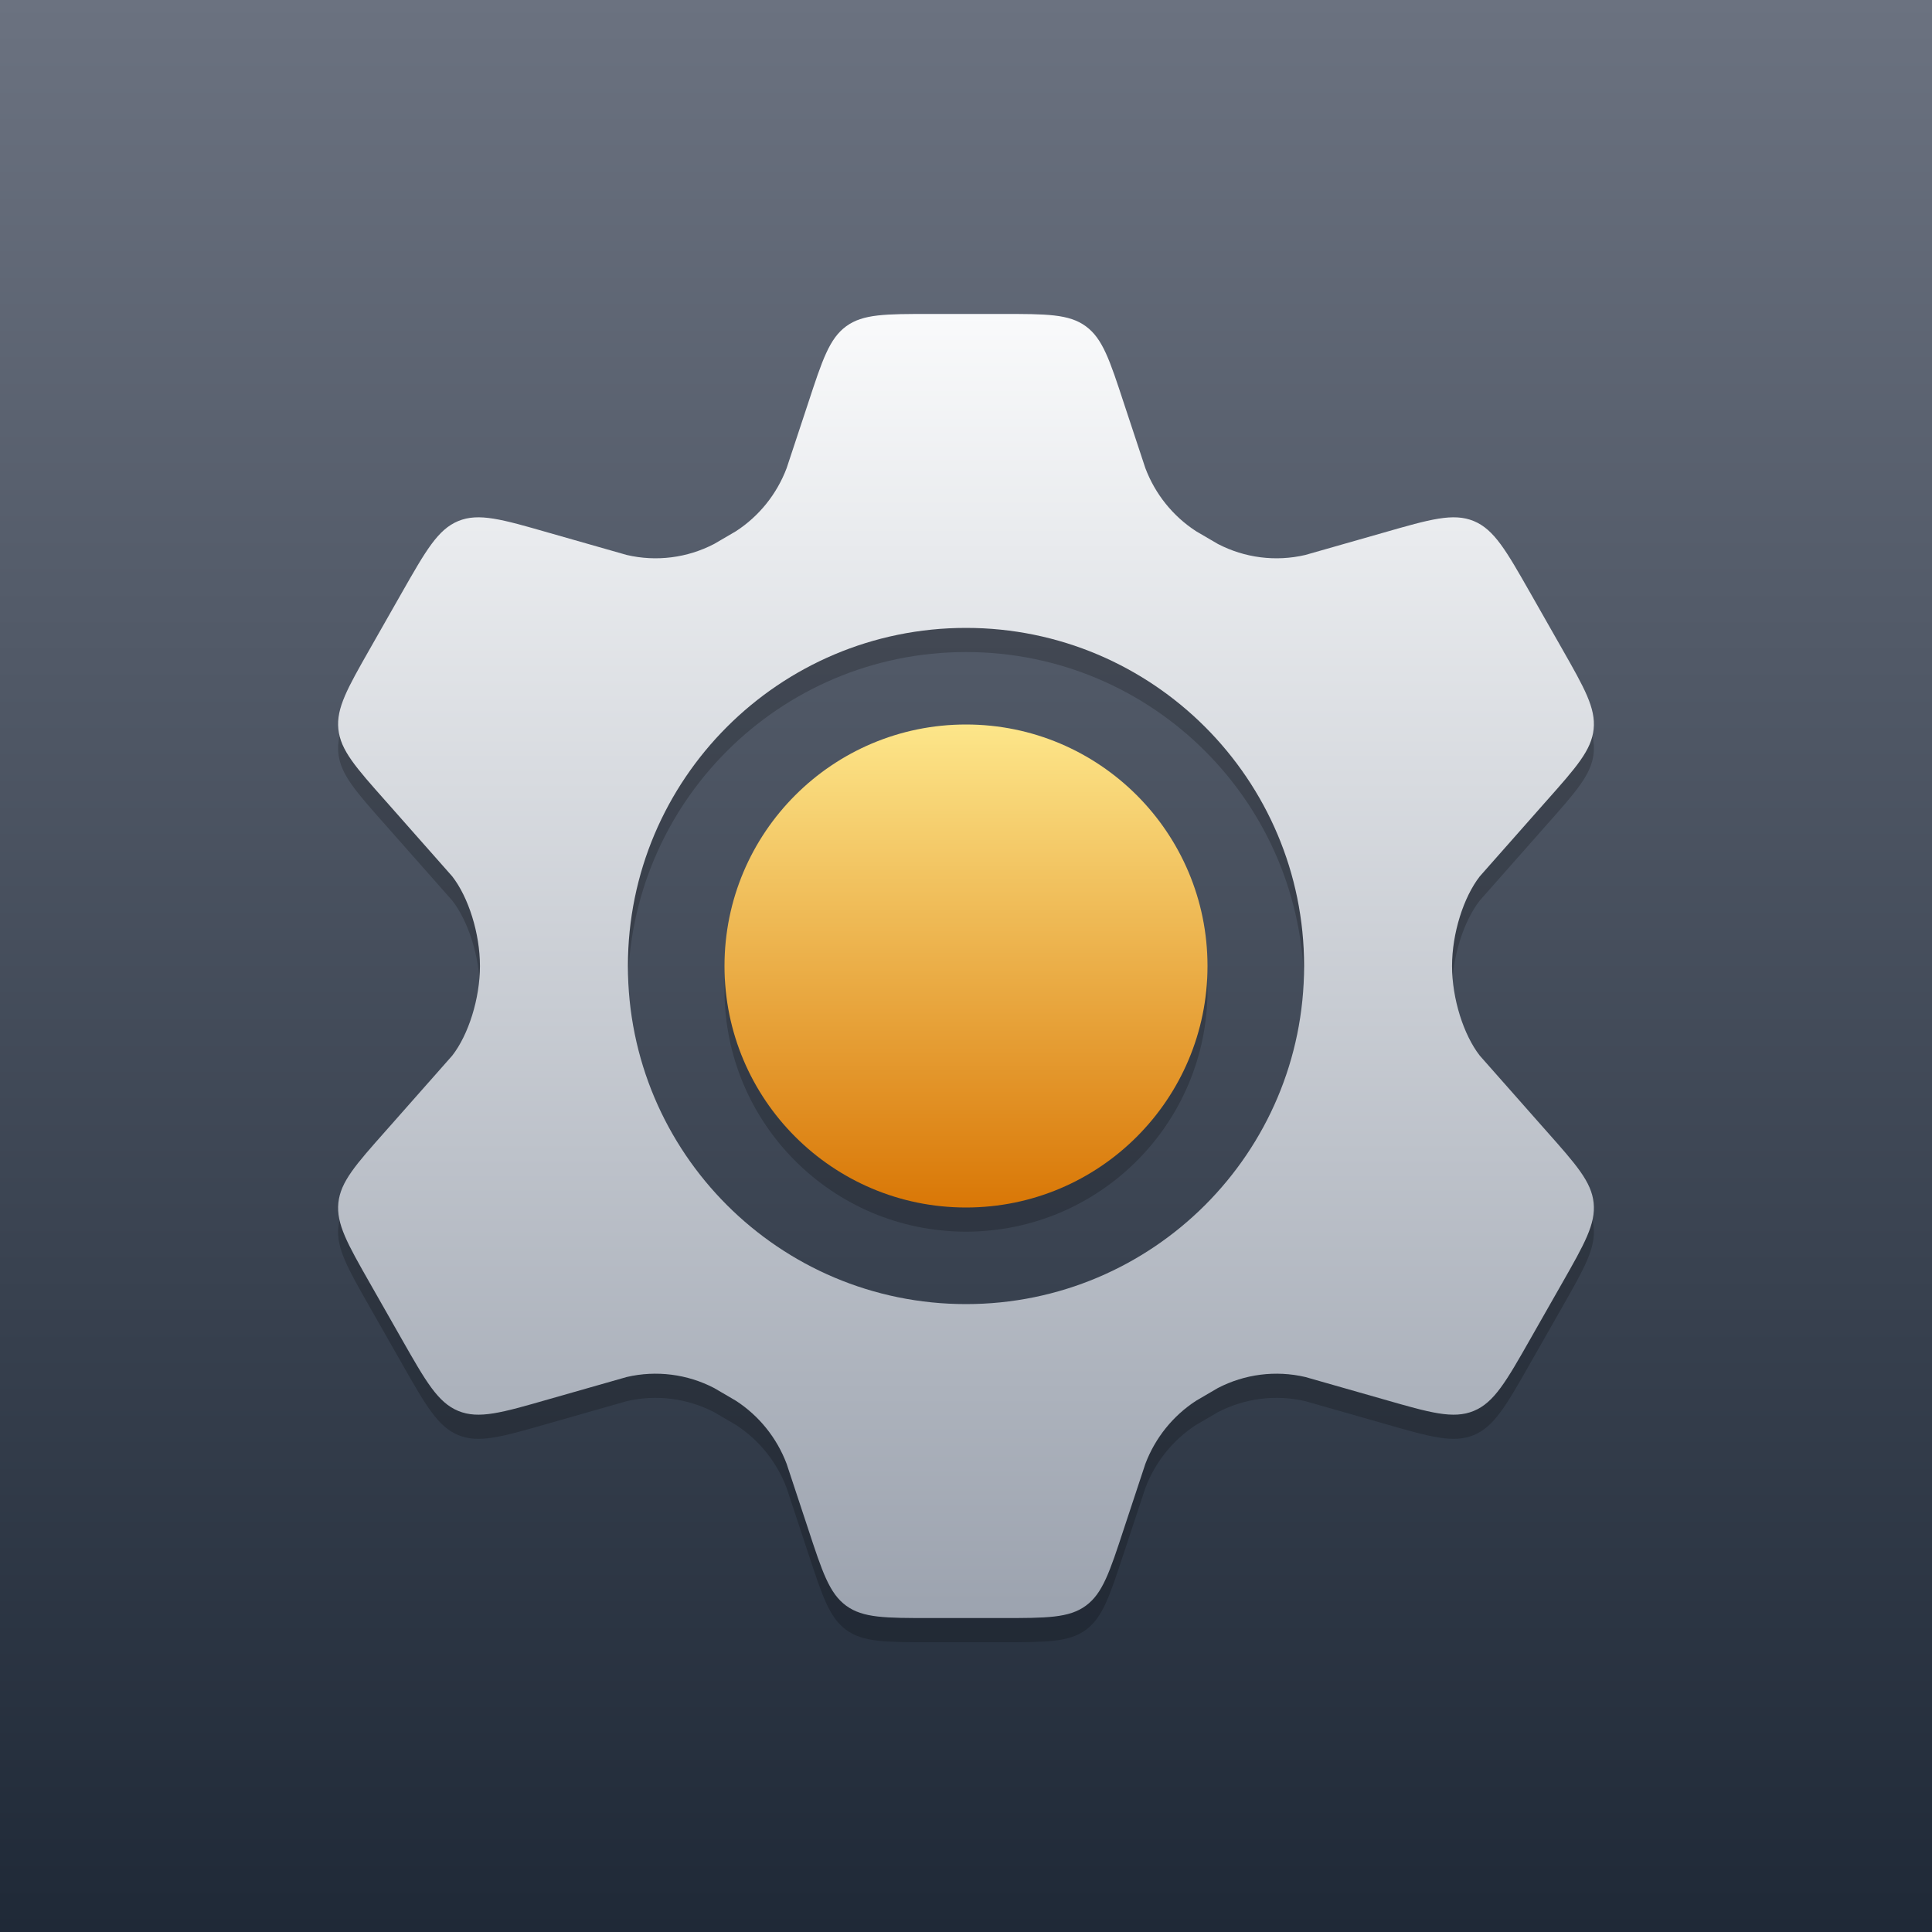
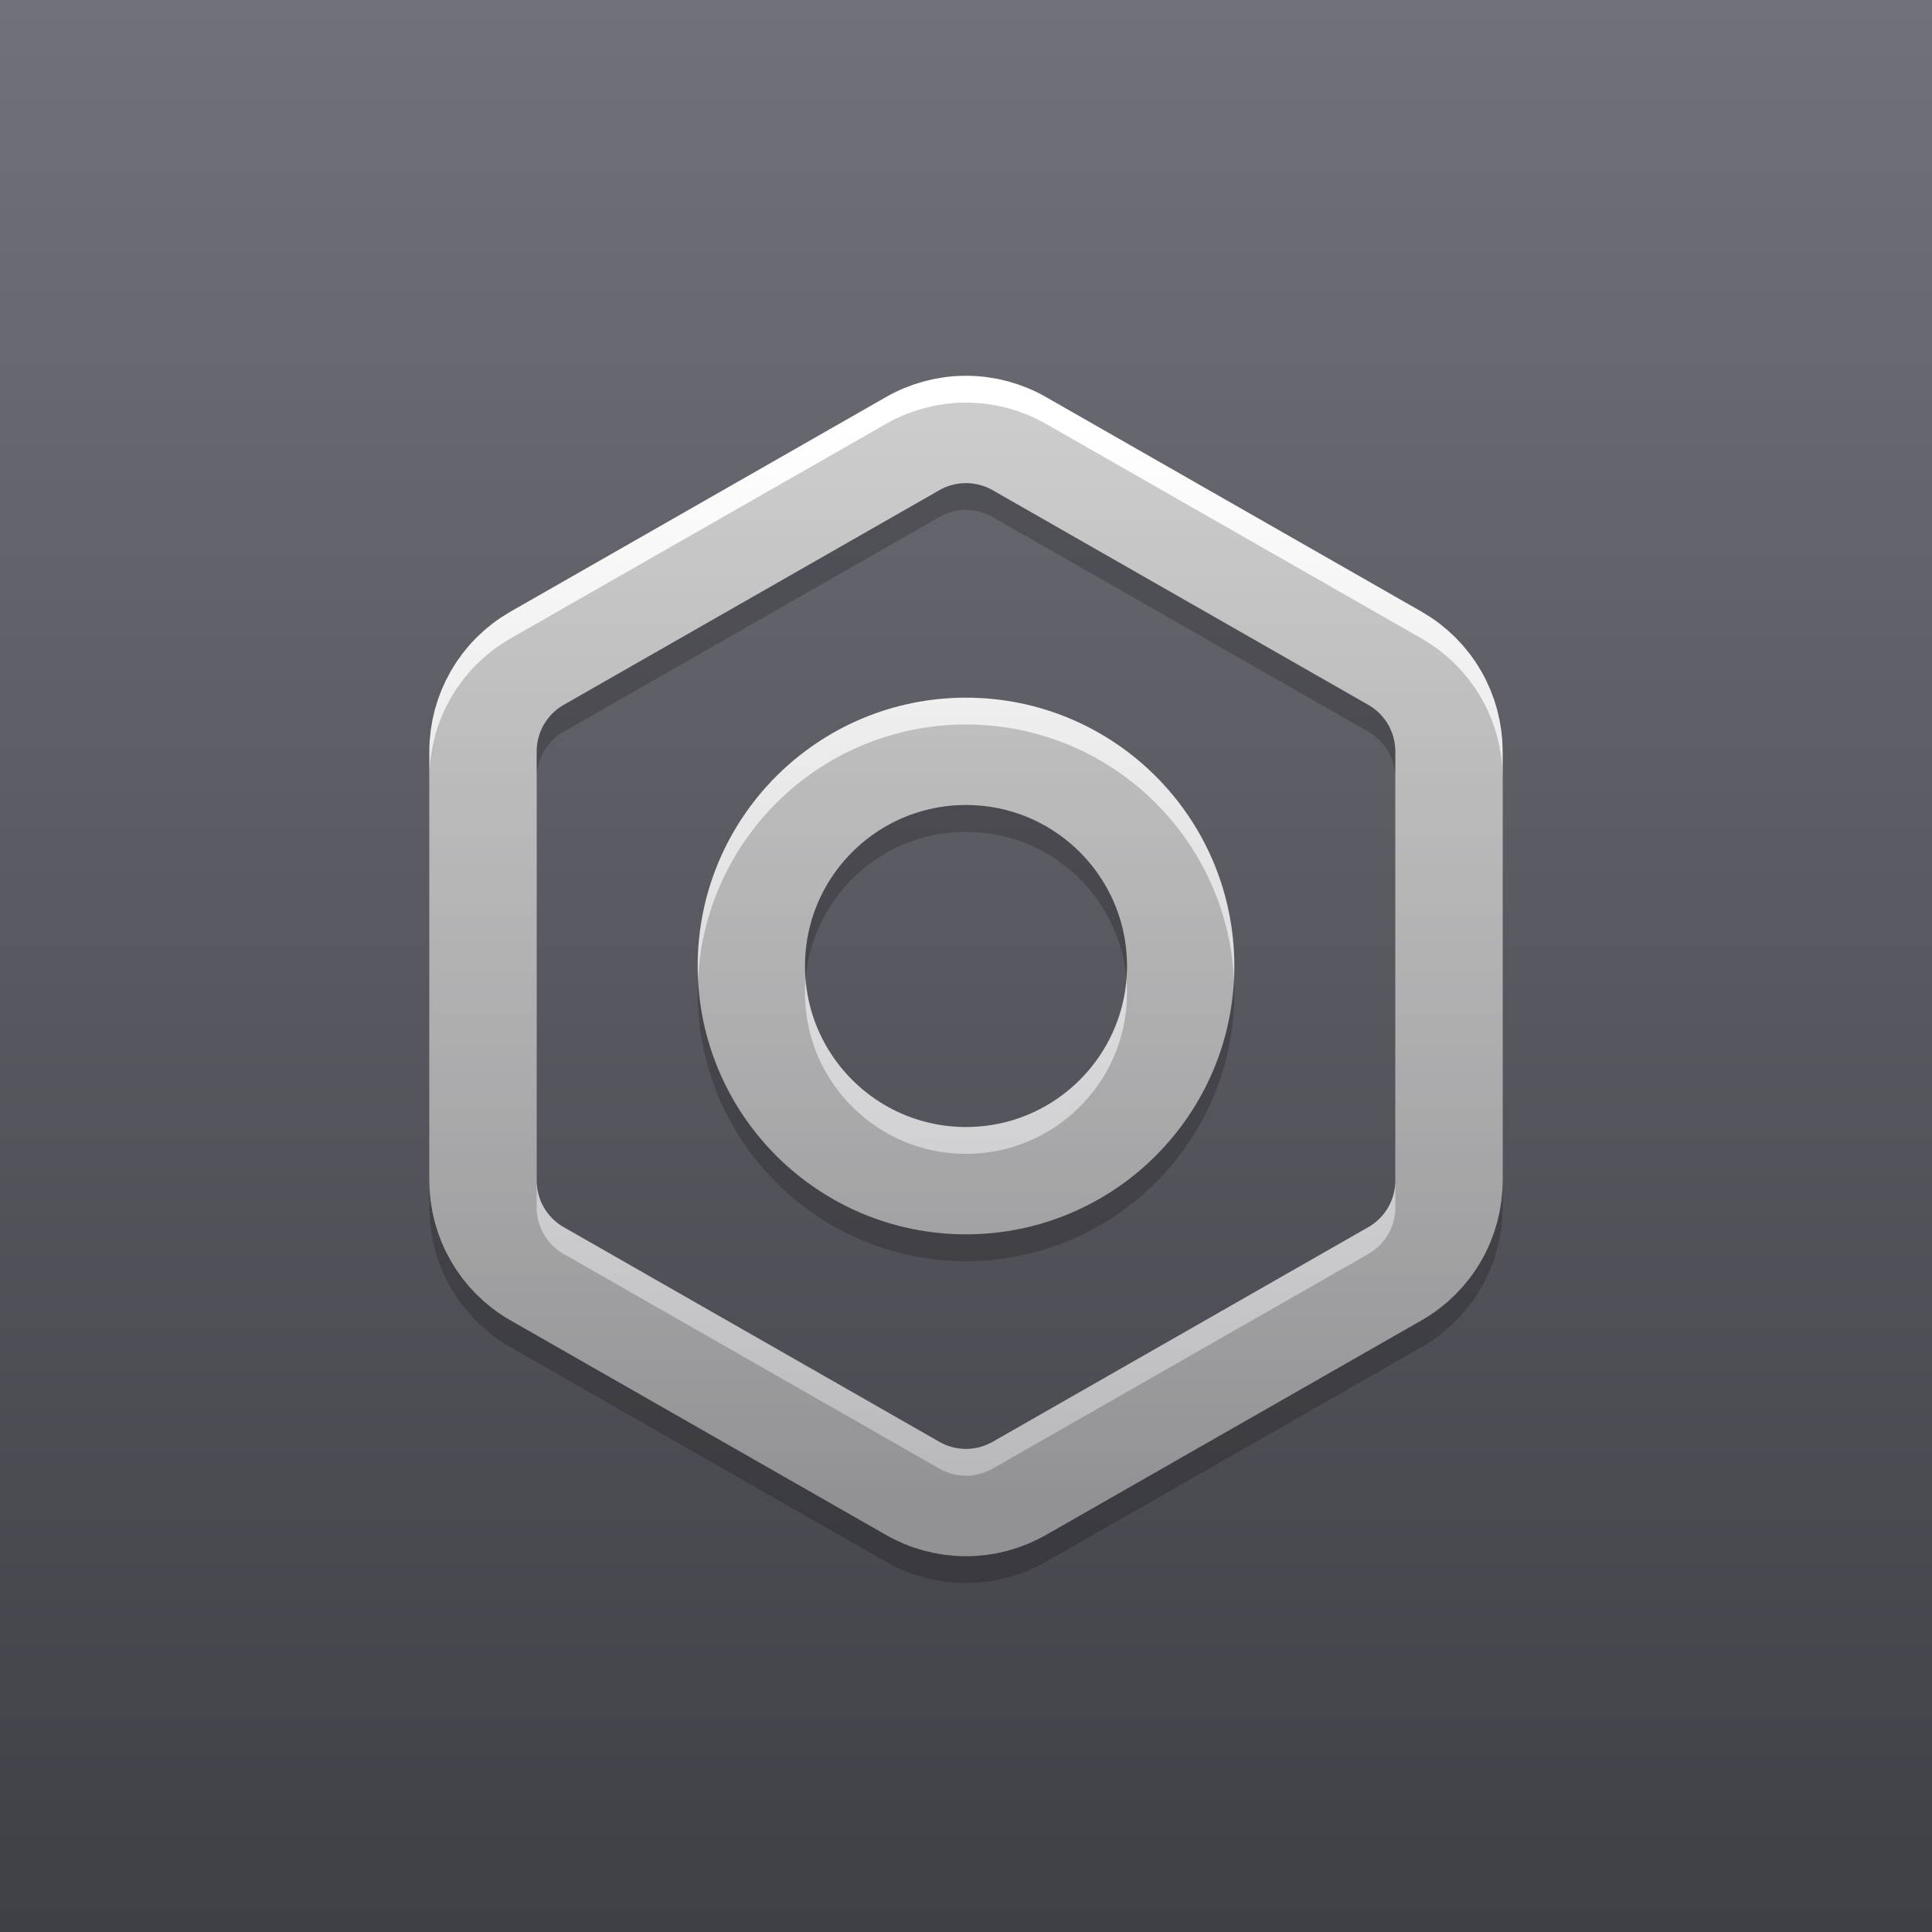
- <svg xmlns="http://www.w3.org/2000/svg" width="80" height="80" viewBox="0 0 80 80" fill="none">
-   <rect width="80" height="80" fill="url(#paint0_linear_821_5590)" />
-   <path fill-rule="evenodd" clip-rule="evenodd" d="M63.364 25.548L64.68 27.861C65.613 29.5 66.079 30.32 65.989 31.193C65.898 32.065 65.274 32.769 64.025 34.175L61.275 37.288C60.603 38.149 60.126 39.65 60.126 41C60.126 42.35 60.603 43.851 61.275 44.712L64.025 47.825L64.026 47.826C65.274 49.232 65.898 49.935 65.989 50.807C66.079 51.68 65.613 52.5 64.68 54.139L63.362 56.454C62.368 58.202 61.87 59.076 61.024 59.424C60.177 59.773 59.219 59.498 57.303 58.947L54.05 58.019C52.826 57.734 51.543 57.896 50.426 58.477L49.528 59.002C48.571 59.623 47.834 60.538 47.427 61.614L46.536 64.308C45.951 66.09 45.658 66.981 44.961 67.49C44.264 68 43.338 68 41.486 68H38.514C36.662 68 35.736 68 35.039 67.49C34.342 66.981 34.049 66.09 33.464 64.308L32.573 61.614C32.166 60.538 31.429 59.623 30.472 59.002L29.574 58.477C28.457 57.896 27.174 57.734 25.951 58.019L22.697 58.947C20.781 59.498 19.823 59.773 18.976 59.424C18.13 59.076 17.632 58.201 16.637 56.453L15.32 54.139C14.387 52.5 13.921 51.68 14.011 50.807C14.102 49.935 14.726 49.232 15.974 47.826L15.975 47.825L18.725 44.712C19.397 43.851 19.874 42.35 19.874 41C19.874 39.65 19.397 38.149 18.725 37.288L15.975 34.175C14.726 32.769 14.102 32.065 14.011 31.193C13.921 30.32 14.387 29.5 15.32 27.861L16.636 25.548C17.632 23.799 18.13 22.924 18.976 22.575C19.823 22.227 20.781 22.502 22.697 23.052L25.951 23.98C27.174 24.266 28.457 24.104 29.573 23.523L30.472 22.998C31.429 22.377 32.166 21.462 32.573 20.385L33.464 17.692C34.049 15.91 34.342 15.019 35.039 14.51C35.736 14 36.662 14 38.514 14H41.486C43.338 14 44.264 14 44.961 14.51C45.658 15.019 45.951 15.91 46.536 17.692L47.427 20.385C47.834 21.462 48.571 22.377 49.529 22.998L50.427 23.523C51.543 24.104 52.827 24.266 54.05 23.98L57.303 23.052C59.219 22.502 60.177 22.227 61.024 22.575C61.87 22.924 62.368 23.798 63.363 25.547L63.364 25.548ZM40 55C47.732 55 54 48.732 54 41C54 33.268 47.732 27 40 27C32.268 27 26 33.268 26 41C26 48.732 32.268 55 40 55Z" fill="black" fill-opacity="0.2" />
-   <path d="M50 41C50 46.523 45.523 51 40 51C34.477 51 30 46.523 30 41C30 35.477 34.477 31 40 31C45.523 31 50 35.477 50 41Z" fill="black" fill-opacity="0.2" />
-   <path fill-rule="evenodd" clip-rule="evenodd" d="M63.364 24.548L64.68 26.861C65.613 28.5 66.079 29.32 65.989 30.193C65.898 31.065 65.274 31.769 64.025 33.175L61.275 36.288C60.603 37.149 60.126 38.65 60.126 40C60.126 41.35 60.603 42.851 61.275 43.712L64.025 46.825L64.026 46.826C65.274 48.232 65.898 48.935 65.989 49.807C66.079 50.68 65.613 51.5 64.68 53.139L63.362 55.454C62.368 57.202 61.87 58.076 61.024 58.424C60.177 58.773 59.219 58.498 57.303 57.947L54.05 57.019C52.826 56.734 51.543 56.896 50.426 57.477L49.528 58.002C48.571 58.623 47.834 59.538 47.427 60.614L46.536 63.308C45.951 65.09 45.658 65.981 44.961 66.49C44.264 67 43.338 67 41.486 67H38.514C36.662 67 35.736 67 35.039 66.49C34.342 65.981 34.049 65.09 33.464 63.308L32.573 60.614C32.166 59.538 31.429 58.623 30.472 58.002L29.574 57.477C28.457 56.896 27.174 56.734 25.951 57.019L22.697 57.947C20.781 58.498 19.823 58.773 18.976 58.424C18.13 58.076 17.632 57.201 16.637 55.453L15.32 53.139C14.387 51.5 13.921 50.68 14.011 49.807C14.102 48.935 14.726 48.232 15.974 46.826L15.975 46.825L18.725 43.712C19.397 42.851 19.874 41.35 19.874 40C19.874 38.65 19.397 37.149 18.725 36.288L15.975 33.175C14.726 31.769 14.102 31.065 14.011 30.193C13.921 29.32 14.387 28.5 15.32 26.861L16.636 24.548C17.632 22.799 18.13 21.924 18.976 21.575C19.823 21.227 20.781 21.502 22.697 22.052L25.951 22.98C27.174 23.266 28.457 23.104 29.573 22.523L30.472 21.998C31.429 21.377 32.166 20.462 32.573 19.385L33.464 16.692C34.049 14.91 34.342 14.019 35.039 13.51C35.736 13 36.662 13 38.514 13H41.486C43.338 13 44.264 13 44.961 13.51C45.658 14.019 45.951 14.91 46.536 16.692L47.427 19.385C47.834 20.462 48.571 21.377 49.529 21.998L50.427 22.523C51.543 23.104 52.827 23.266 54.05 22.98L57.303 22.052C59.219 21.502 60.177 21.227 61.024 21.575C61.87 21.924 62.368 22.798 63.363 24.547L63.364 24.548ZM40 54C47.732 54 54 47.732 54 40C54 32.268 47.732 26 40 26C32.268 26 26 32.268 26 40C26 47.732 32.268 54 40 54Z" fill="url(#paint1_linear_821_5590)" />
-   <circle cx="40" cy="40" r="10" fill="url(#paint2_linear_821_5590)" />
+ <svg xmlns="http://www.w3.org/2000/svg" width="72" height="72" viewBox="0 0 72 72" fill="none">
+   <rect width="72" height="72" fill="url(#paint0_linear_100_40)" />
+   <path d="M54 44V28C53.999 27.299 53.814 26.61 53.463 26.002C53.112 25.395 52.608 24.891 52 24.54L38 16.54C37.392 16.189 36.702 16.004 36 16.004C35.298 16.004 34.608 16.189 34 16.54L20 24.54C19.392 24.891 18.888 25.395 18.537 26.002C18.186 26.61 18.001 27.299 18 28V44C18.001 44.702 18.186 45.39 18.537 45.998C18.888 46.605 19.392 47.109 20 47.46L34 55.46C34.608 55.811 35.298 55.996 36 55.996C36.702 55.996 37.392 55.811 38 55.46L52 47.46C52.608 47.109 53.112 46.605 53.463 45.998C53.814 45.39 53.999 44.702 54 44Z" stroke="url(#paint1_linear_100_40)" stroke-width="4" stroke-linecap="round" stroke-linejoin="round" />
+   <path d="M36 44C40.418 44 44 40.418 44 36C44 31.582 40.418 28 36 28C31.582 28 28 31.582 28 36C28 40.418 31.582 44 36 44Z" stroke="url(#paint2_linear_100_40)" stroke-width="4" stroke-linecap="round" stroke-linejoin="round" />
+   <path d="M54 45V29C53.999 28.299 53.814 27.61 53.463 27.002C53.112 26.395 52.608 25.891 52 25.54L38 17.54C37.392 17.189 36.702 17.004 36 17.004C35.298 17.004 34.608 17.189 34 17.54L20 25.54C19.392 25.891 18.888 26.395 18.537 27.002C18.186 27.61 18.001 28.299 18 29V45C18.001 45.702 18.186 46.39 18.537 46.998C18.888 47.605 19.392 48.109 20 48.46L34 56.46C34.608 56.811 35.298 56.996 36 56.996C36.702 56.996 37.392 56.811 38 56.46L52 48.46C52.608 48.109 53.112 47.605 53.463 46.998C53.814 46.39 53.999 45.702 54 45Z" stroke="black" stroke-opacity="0.2" stroke-width="4" stroke-linecap="round" stroke-linejoin="round" />
+   <path d="M36 45C40.418 45 44 41.418 44 37C44 32.582 40.418 29 36 29C31.582 29 28 32.582 28 37C28 41.418 31.582 45 36 45Z" stroke="black" stroke-opacity="0.2" stroke-width="4" stroke-linecap="round" stroke-linejoin="round" />
  <defs>
-     <linearGradient id="paint0_linear_821_5590" x1="40" y1="0" x2="40" y2="80" gradientUnits="userSpaceOnUse">
-       <stop stop-color="#6B7280" />
-       <stop offset="1" stop-color="#1F2937" />
+     <linearGradient id="paint0_linear_100_40" x1="36" y1="0" x2="36" y2="72" gradientUnits="userSpaceOnUse">
+       <stop stop-color="#71717A" />
+       <stop offset="1" stop-color="#3F3F46" />
    </linearGradient>
-     <linearGradient id="paint1_linear_821_5590" x1="40" y1="13" x2="40" y2="67" gradientUnits="userSpaceOnUse">
-       <stop stop-color="#F9FAFB" />
-       <stop offset="1" stop-color="#9CA3AF" />
+     <linearGradient id="paint1_linear_100_40" x1="36" y1="16.004" x2="36" y2="55.996" gradientUnits="userSpaceOnUse">
+       <stop stop-color="white" />
+       <stop offset="1" stop-color="white" stop-opacity="0.6" />
    </linearGradient>
-     <linearGradient id="paint2_linear_821_5590" x1="40" y1="30" x2="40" y2="50" gradientUnits="userSpaceOnUse">
-       <stop stop-color="#FDE68A" />
-       <stop offset="1" stop-color="#D97706" />
+     <linearGradient id="paint2_linear_100_40" x1="36" y1="16.004" x2="36" y2="55.996" gradientUnits="userSpaceOnUse">
+       <stop stop-color="white" />
+       <stop offset="1" stop-color="white" stop-opacity="0.6" />
    </linearGradient>
  </defs>
</svg>
